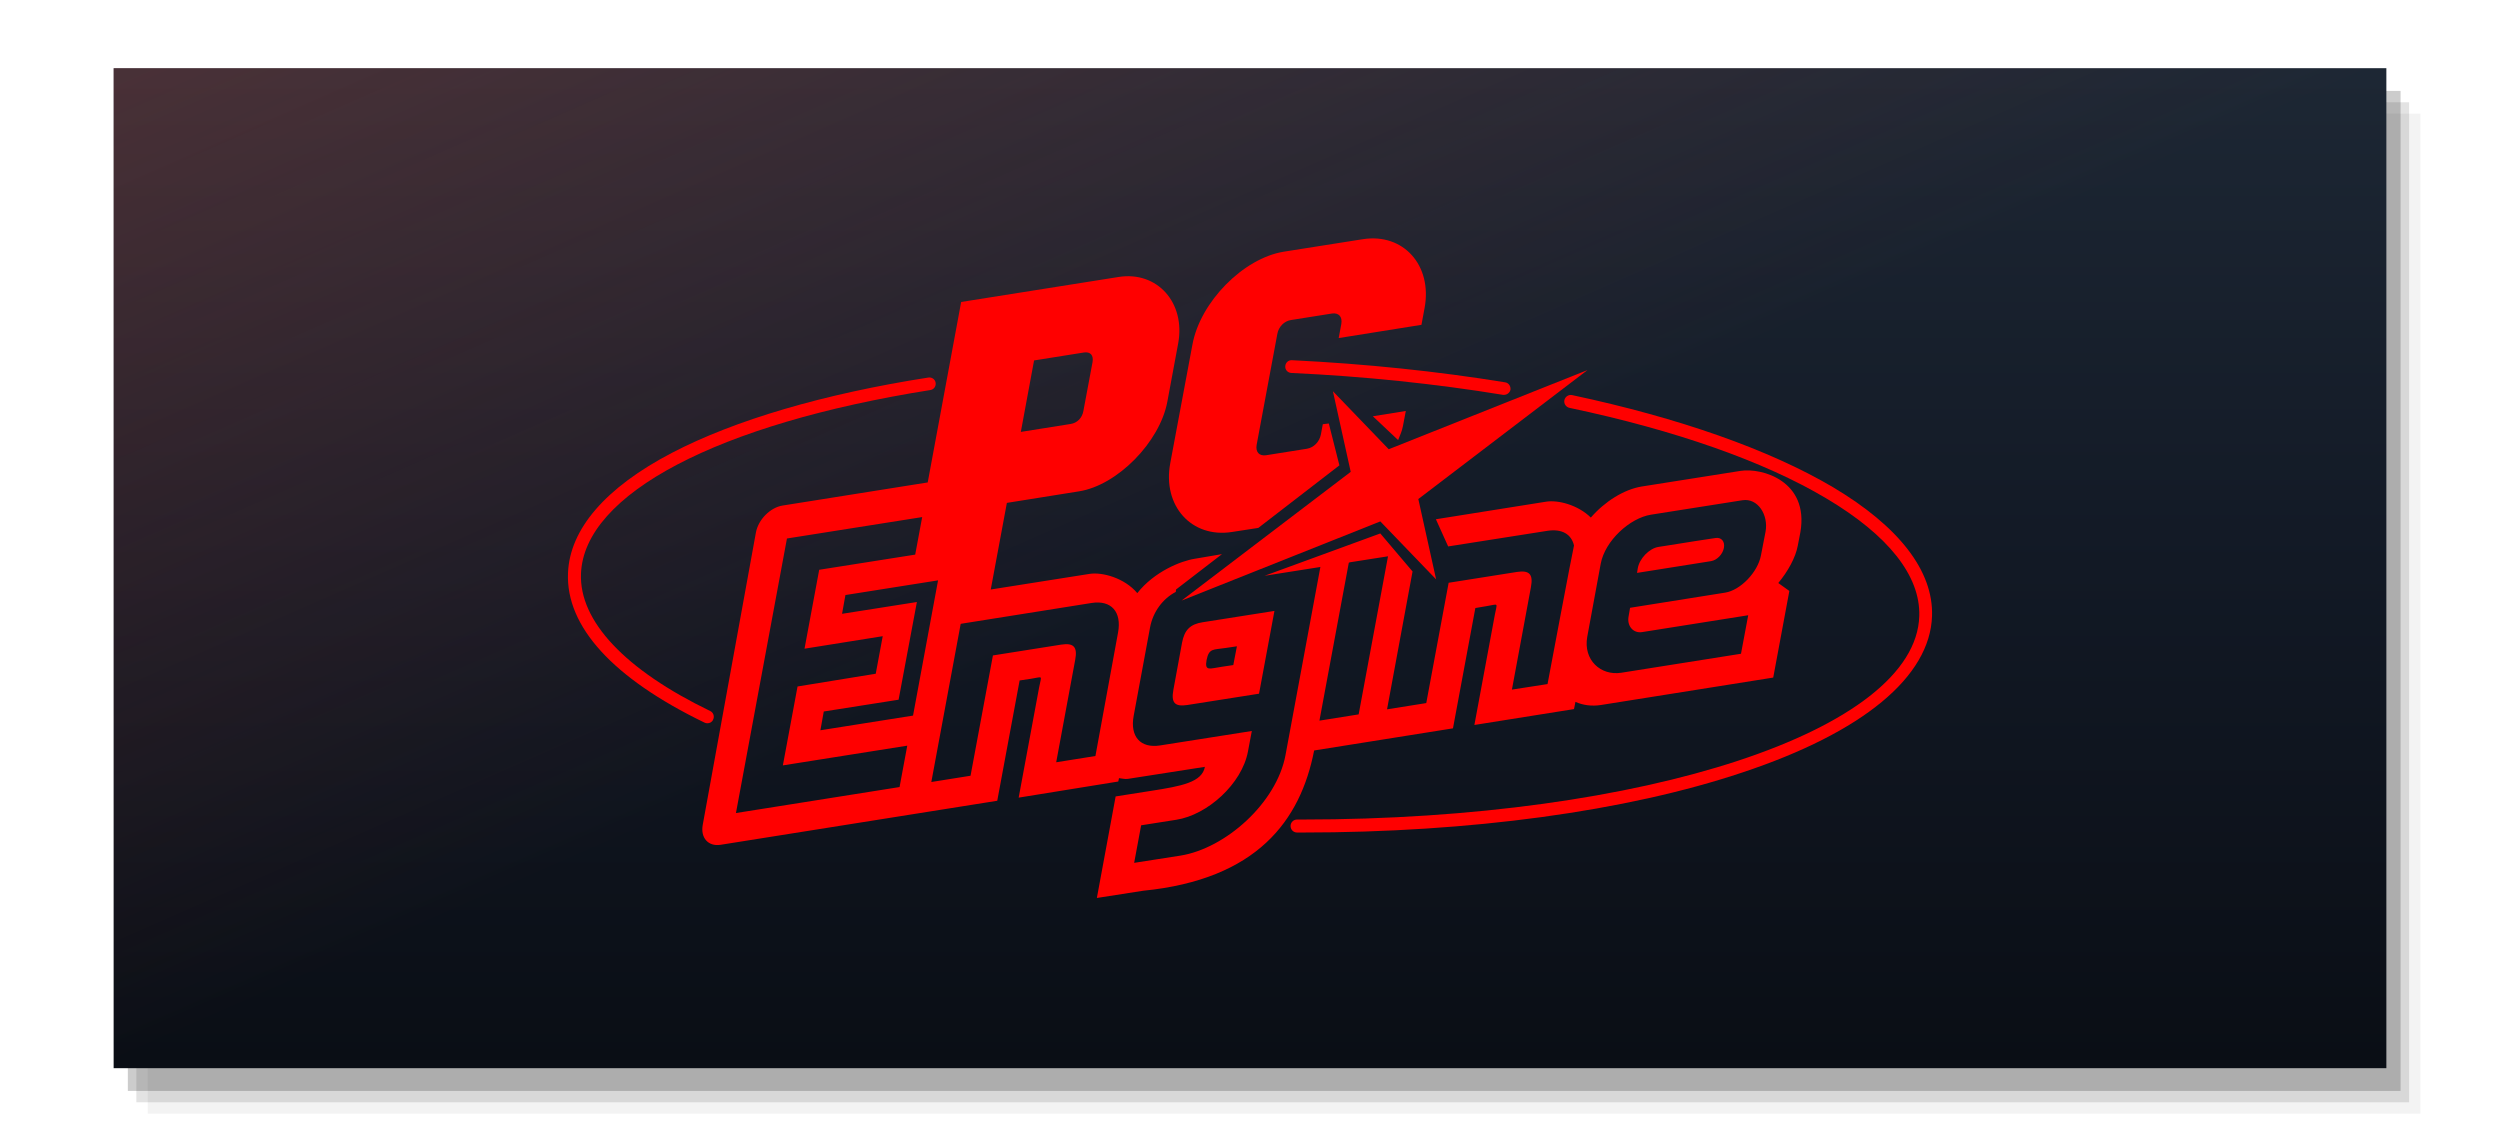
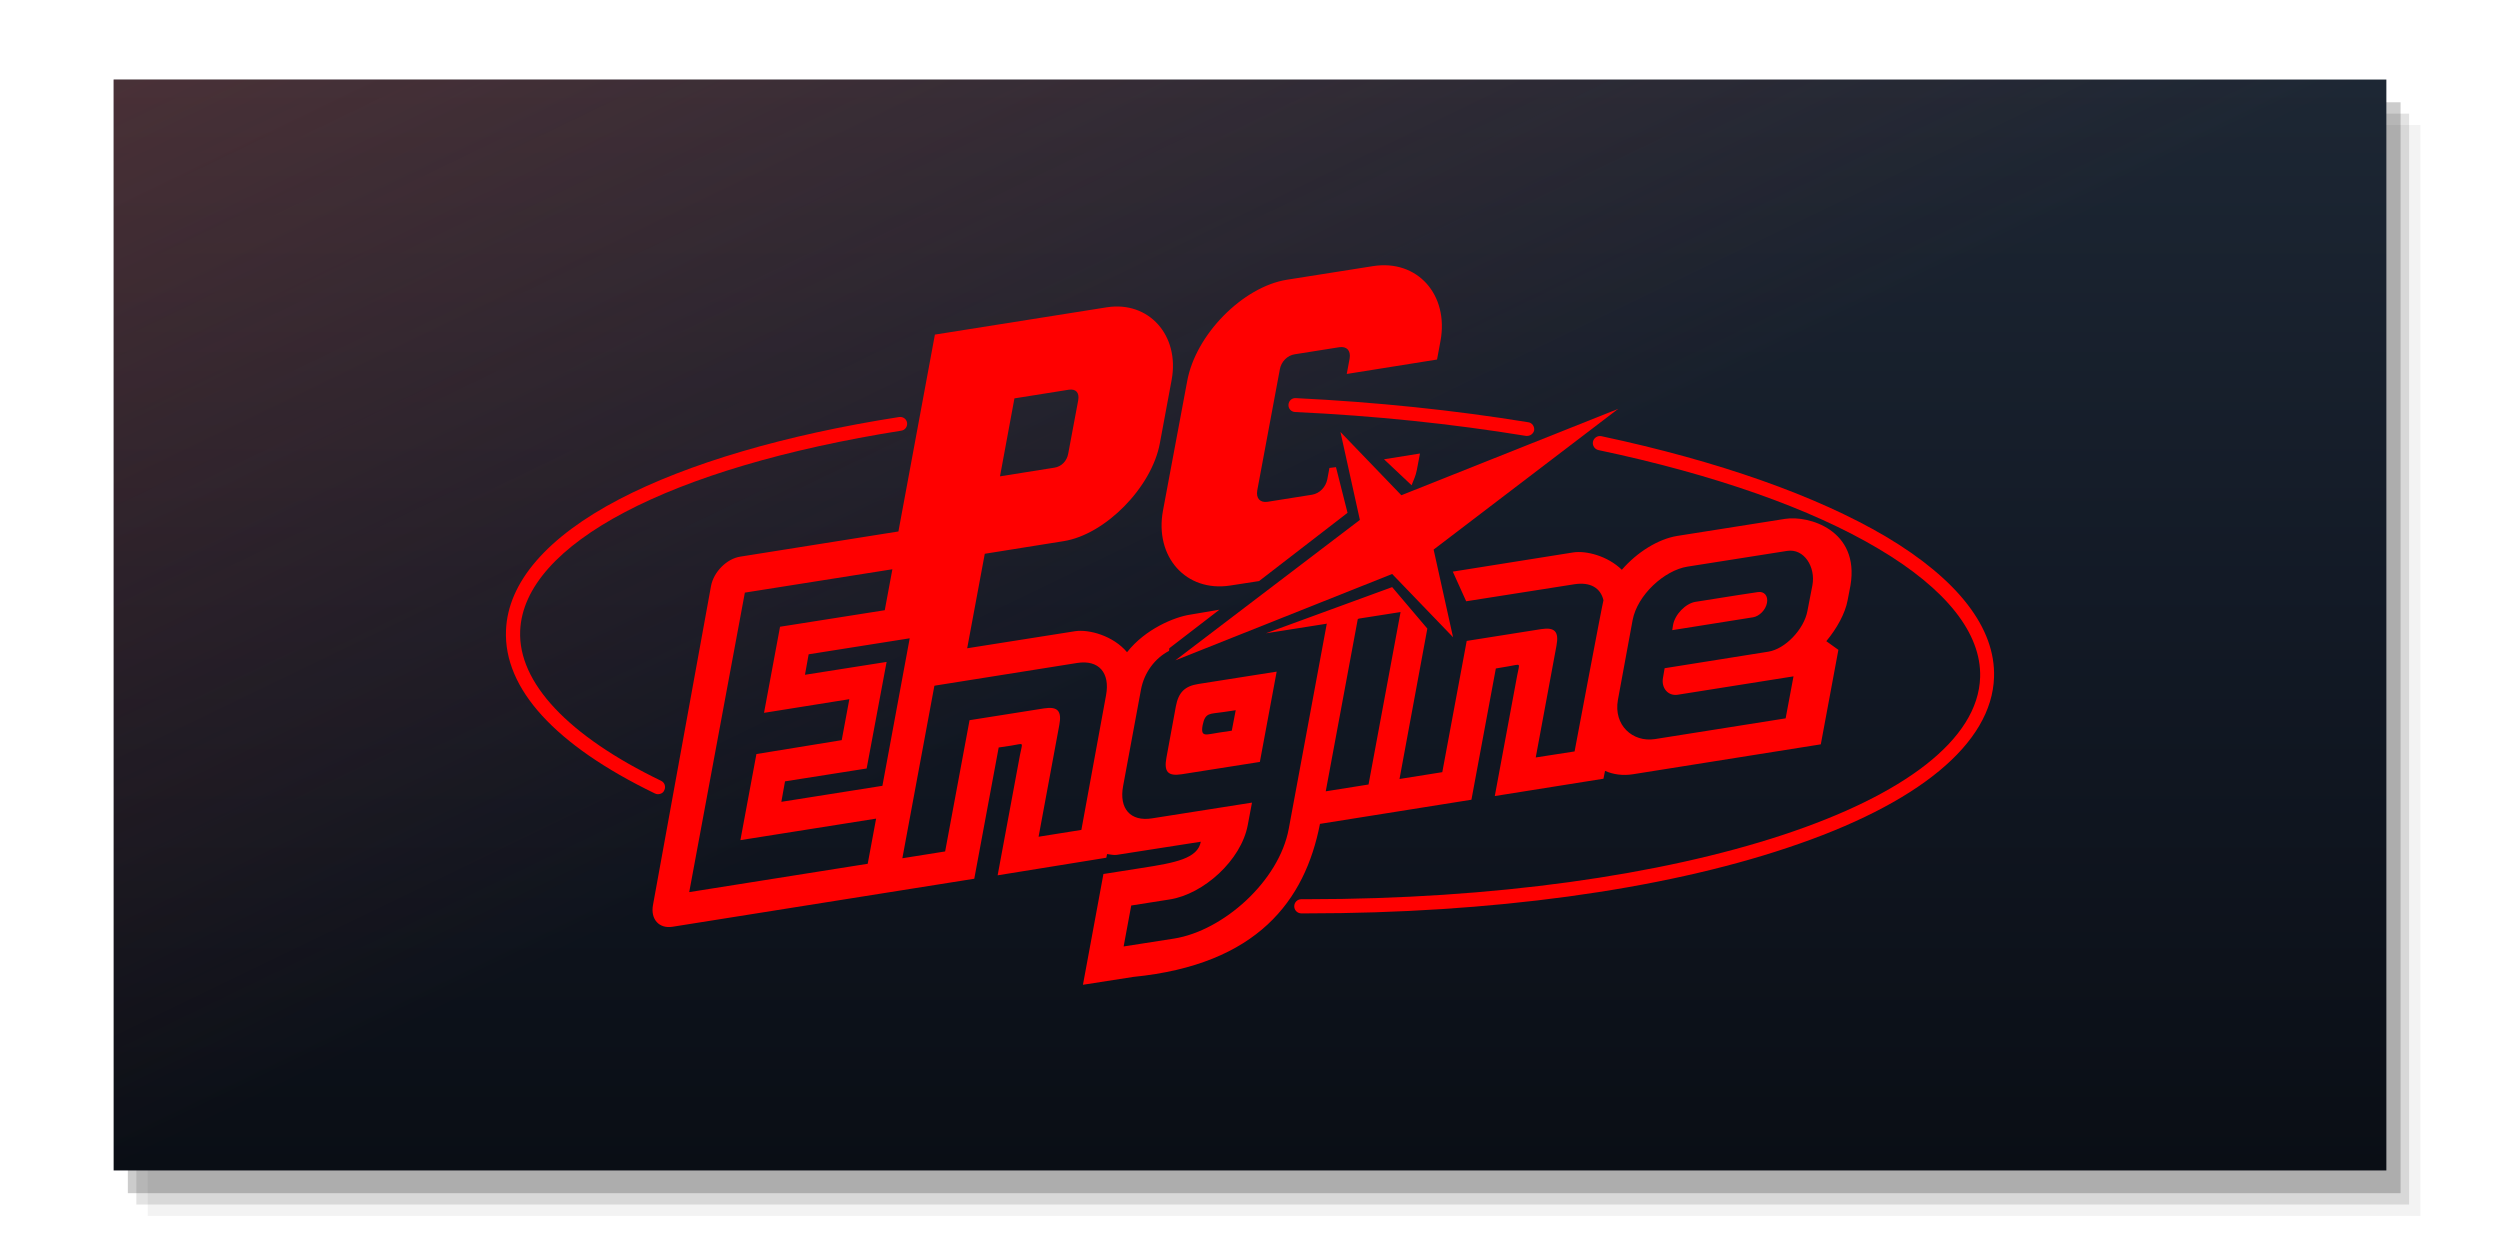
- <svg xmlns="http://www.w3.org/2000/svg" viewBox="0 0 440 200" preserveAspectRatio="xMidYMid meet">
+ <svg xmlns="http://www.w3.org/2000/svg" viewBox="0 0 440 220" preserveAspectRatio="xMidYMid meet">
  <defs>
    <linearGradient id="capBase" x1="0" y1="0" x2="0" y2="1">
      <stop offset="0" stop-color="#1d2734" />
      <stop offset="0.5" stop-color="#121925" />
      <stop offset="1" stop-color="#0a0e15" />
    </linearGradient>
    <linearGradient id="capBloom" x1="0" y1="0" x2="1" y2="1">
      <stop offset="0" stop-color="#c64c3f" stop-opacity="0.26" />
      <stop offset="0.5" stop-color="#c64c3f" stop-opacity="0" />
    </linearGradient>
  </defs>
-   <rect x="26.0" y="20.0" width="400" height="176" fill="#000000" fill-opacity="0.05" />
-   <rect x="24.0" y="18.0" width="400" height="176" fill="#000000" fill-opacity="0.11" />
-   <rect x="22.5" y="16.0" width="400" height="176" fill="#000000" fill-opacity="0.2" />
-   <rect x="20" y="12" width="400" height="176" fill="url(#capBase)" />
-   <rect x="20" y="12" width="400" height="176" fill="url(#capBloom)" />
-   <g transform="translate(173.841 -68.057) scale(0.42348)">
+   <rect x="26.0" y="22.0" width="400" height="192" fill="#000000" fill-opacity="0.05" />
+   <rect x="24.0" y="20.0" width="400" height="192" fill="#000000" fill-opacity="0.11" />
+   <rect x="22.5" y="18.0" width="400" height="192" fill="#000000" fill-opacity="0.2" />
+   <rect x="20" y="14" width="400" height="192" fill="url(#capBase)" />
+   <rect x="20" y="14" width="400" height="192" fill="url(#capBloom)" />
+   <g transform="translate(169.645 -73.335) scale(0.46198)">
    <defs id="defs31" />
    <g id="g26" transform="translate(-146.4442,0.01072886)">
      <g id="g4">
        <path d="m 29.9,461.3 c -0.4,0 -0.8,-0.1 -1.2,-0.3 -38,-18.4 -57.6,-39.9 -56.7,-62.1 0.7,-18.3 15.6,-35.6 43.2,-50 26.1,-13.6 63,-24.5 106.6,-31.3 1.5,-0.2 2.8,0.8 3,2.2 0.2,1.5 -0.8,2.8 -2.2,3 -88.3,14 -143.9,43.2 -145.2,76.3 -0.8,19.7 18.3,40 53.7,57.1 1.3,0.6 1.9,2.2 1.2,3.6 -0.4,1 -1.4,1.5 -2.4,1.5 z" id="path2" style="fill:#ff0000" />
      </g>
      <g id="g8">
        <path d="m 361,324.8 c -0.1,0 -0.3,0 -0.4,0 -28.1,-4.6 -57.7,-7.7 -88,-9.1 -1.5,-0.1 -2.6,-1.3 -2.5,-2.8 0.1,-1.5 1.3,-2.6 2.8,-2.5 30.6,1.5 60.4,4.6 88.6,9.2 1.4,0.2 2.4,1.6 2.2,3.1 -0.3,1.2 -1.4,2.1 -2.7,2.1 z" id="path6" style="fill:#ff0000" />
      </g>
      <g id="g12">
        <path d="m 277.2,506.7 c -0.7,0 -1.5,0 -2.2,0 -1.5,0 -2.7,-1.2 -2.7,-2.7 0,-1.5 1.2,-2.7 2.7,-2.7 0,0 0,0 0,0 0.7,0 1.5,0 2.2,0 142.5,0 255,-37 256.4,-84.6 0.5,-16.7 -12.9,-33.6 -38.7,-48.9 -25.7,-15.3 -62.6,-28.3 -106.7,-37.6 -1.4,-0.3 -2.4,-1.7 -2.1,-3.2 0.3,-1.4 1.7,-2.4 3.2,-2.1 44.6,9.5 82,22.7 108.3,38.2 27.6,16.4 41.9,34.9 41.3,53.6 -0.8,25.3 -28.8,48.4 -78.7,65 -48.3,16.2 -113.3,25 -183,25 z" id="path10" style="fill:#ff0000" />
      </g>
      <polygon points="309.6,377.4 332.8,401.5 325.4,368.1 395.7,314.5 313.1,347.4 289.9,323.3 297.3,356.8 227,410.3 " id="polygon14" style="fill:#ff0000" />
      <g id="g24">
        <path d="m 237.4,435 c 1,-5 2.8,-4.2 7.9,-5 l 4.7,-0.7 -1.5,7.8 -4.7,0.7 c -5,0.7 -7.3,2.1 -6.4,-2.8 z m -10.2,-7.2 -3.6,19.6 c -1,5.4 0.6,7.1 5.8,6.3 l 29.8,-4.7 6.4,-34.4 -29.8,4.7 c -5.2,0.8 -7.6,3.2 -8.6,8.5 z m 189.4,-30.9 -0.3,1.9 30.8,-4.9 c 2.4,-0.4 4.8,-2.8 5.3,-5.5 0.5,-2.7 -1.1,-4.5 -3.5,-4.1 l -7.9,1.2 -12.6,2 -3.2,0.5 c -3.8,0.6 -7.9,4.8 -8.6,8.9 z m -215.9,88.6 0.3,-1.4 c 1.1,0.1 2.5,0.5 3.7,0.3 l 32,-5 c -1.2,6.4 -9.6,8 -22.5,10 l -14.6,2.3 -7.8,42.2 19.2,-3 c 47.3,-4.7 65.4,-29.1 71.1,-58.3 l 57.7,-9.2 9.3,-50 4.7,-0.8 c 5.1,-0.8 4.4,-1.7 3.4,3.6 l -8.5,45.8 41.4,-6.6 0.6,-3 c 3.1,1.4 6.8,1.9 10.6,1.3 l 71.6,-11.4 6.7,-36 -4.6,-3.3 c 4,-4.8 7.2,-10.6 8.1,-15.5 l 1.1,-5.7 c 3.6,-21.2 -16,-26.8 -24.9,-25.4 l -41.1,6.5 c -7.3,1.2 -15.3,6.2 -21.1,12.9 -5.4,-5.3 -13.7,-7.4 -18.6,-6.6 l -45.8,7.3 5.1,11.3 41.3,-6.5 c 6,-0.9 9.9,1.4 11,6.1 -0.4,1.2 -11,57.6 -11,57.6 l -14.8,2.3 7.9,-42.6 c 1,-5.3 -0.6,-7.1 -5.8,-6.3 l -28.4,4.5 -9.3,50 -16.3,2.6 10.6,-57.3 -13.4,-15.8 -48.1,17.6 22.8,-3.6 0.4,-0.1 -14.5,78.2 c -3.7,19.9 -24.9,38.8 -43.7,41.8 l -19.2,3 2.9,-15.6 14.6,-2.3 c 12.9,-2 27.3,-14.9 29.8,-28.4 l 1.6,-8.5 -38.1,6 c -8.2,1.3 -12.6,-3.7 -11,-12.3 l 6.8,-36.7 c 1.2,-6.5 5.3,-12 10.7,-14.8 l 0.1,-1 19.1,-14.7 -11.2,1.9 c -5.9,0.9 -17,5.4 -24,14.3 -5.3,-6.3 -14.5,-8.8 -19.8,-8 l -41.1,6.5 6.7,-36 30,-4.8 c 15.9,-2.5 33.6,-20.5 36.7,-37.3 l 4.5,-24.2 c 3.1,-16.9 -8.7,-30.1 -24.7,-27.6 l -65.5,10.4 -13.9,75 -60.3,9.6 c -5.1,0.8 -10.1,5.8 -11.1,11.2 L 28,503.5 c -1,5.4 2.3,9.1 7.4,8.3 l 115,-18.3 9.3,-50 4.7,-0.7 c 5.2,-0.8 4.4,-1.7 3.4,3.6 l -8.5,45.8 z m -85.3,-27.4 -38.5,6.1 1.4,-7.8 31.1,-4.9 7.6,-40.6 -31.1,4.9 1.4,-7.8 38.5,-6.1 z m -2.4,12.5 -3.2,17.2 -68,10.8 21.2,-114.1 56.2,-8.9 -2.9,15.6 -39.9,6.3 -6.1,32.8 32.5,-5.2 -2.9,15.6 -32.5,5.3 -6.1,32.8 z m 78.2,4.3 -16.3,2.6 7.9,-42.6 c 1,-5.3 -0.6,-7.1 -5.8,-6.3 l -28.4,4.5 -9.3,50 -16.3,2.6 12.2,-65.7 0.4,-0.1 54,-8.6 c 8.2,-1.3 12.6,3.7 11,12.3 z m 105.7,-80.5 15.9,-2.5 -12.2,65.7 -16.3,2.6 12.2,-65.6 z m 98.7,31 5.6,-30.4 c 1.8,-9.6 12.1,-19 20.9,-20.4 l 38,-6 c 6.4,-1 10.9,6.1 9.6,13.1 l -1.9,9.8 c -1.3,7 -8.5,14.5 -14.9,15.5 l -39.5,6.3 -0.6,3.5 c -0.8,4 1.9,7.2 5.6,6.6 l 44.1,-7 -3,16 -49.8,7.9 c -8.5,1.3 -15.8,-5.3 -14.1,-14.9 z m -235.4,-85.2 5.5,-29.7 20.7,-3.3 c 2.7,-0.4 4.1,1.1 3.6,4 l -3.8,20.3 c -0.5,2.9 -2.6,5 -5.3,5.4 z" id="path16" style="fill:#ff0000" />
        <g id="g22">
          <path d="m 292.6,354.1 -4.4,-17.4 -2.5,0.3 -0.8,4.3 c -0.6,3 -2.9,5.4 -5.8,5.9 l -17,2.7 c -2.8,0.4 -4.4,-1.3 -3.9,-4.3 l 8.6,-46.1 c 0.5,-3 2.9,-5.4 5.7,-5.8 l 17,-2.7 c 2.8,-0.4 4.4,1.3 3.9,4.3 l -1.1,5.9 34.4,-5.5 1.3,-7 c 3.3,-17.7 -8.8,-31.2 -25.6,-28.6 l -32.9,5.2 c -16.8,2.7 -34.8,20.9 -38,38.7 l -9.2,49.2 c -3.3,17.7 8.8,31.2 25.6,28.6 l 11,-1.7 z" id="path18" style="fill:#ff0000" />
          <path d="m 317,343.6 c 0.9,-2.4 1.5,-3.3 2,-5.8 l 1.2,-6.3 -13.7,2.2 z" id="path20" style="fill:#ff0000" />
        </g>
      </g>
    </g>
  </g>
</svg>
